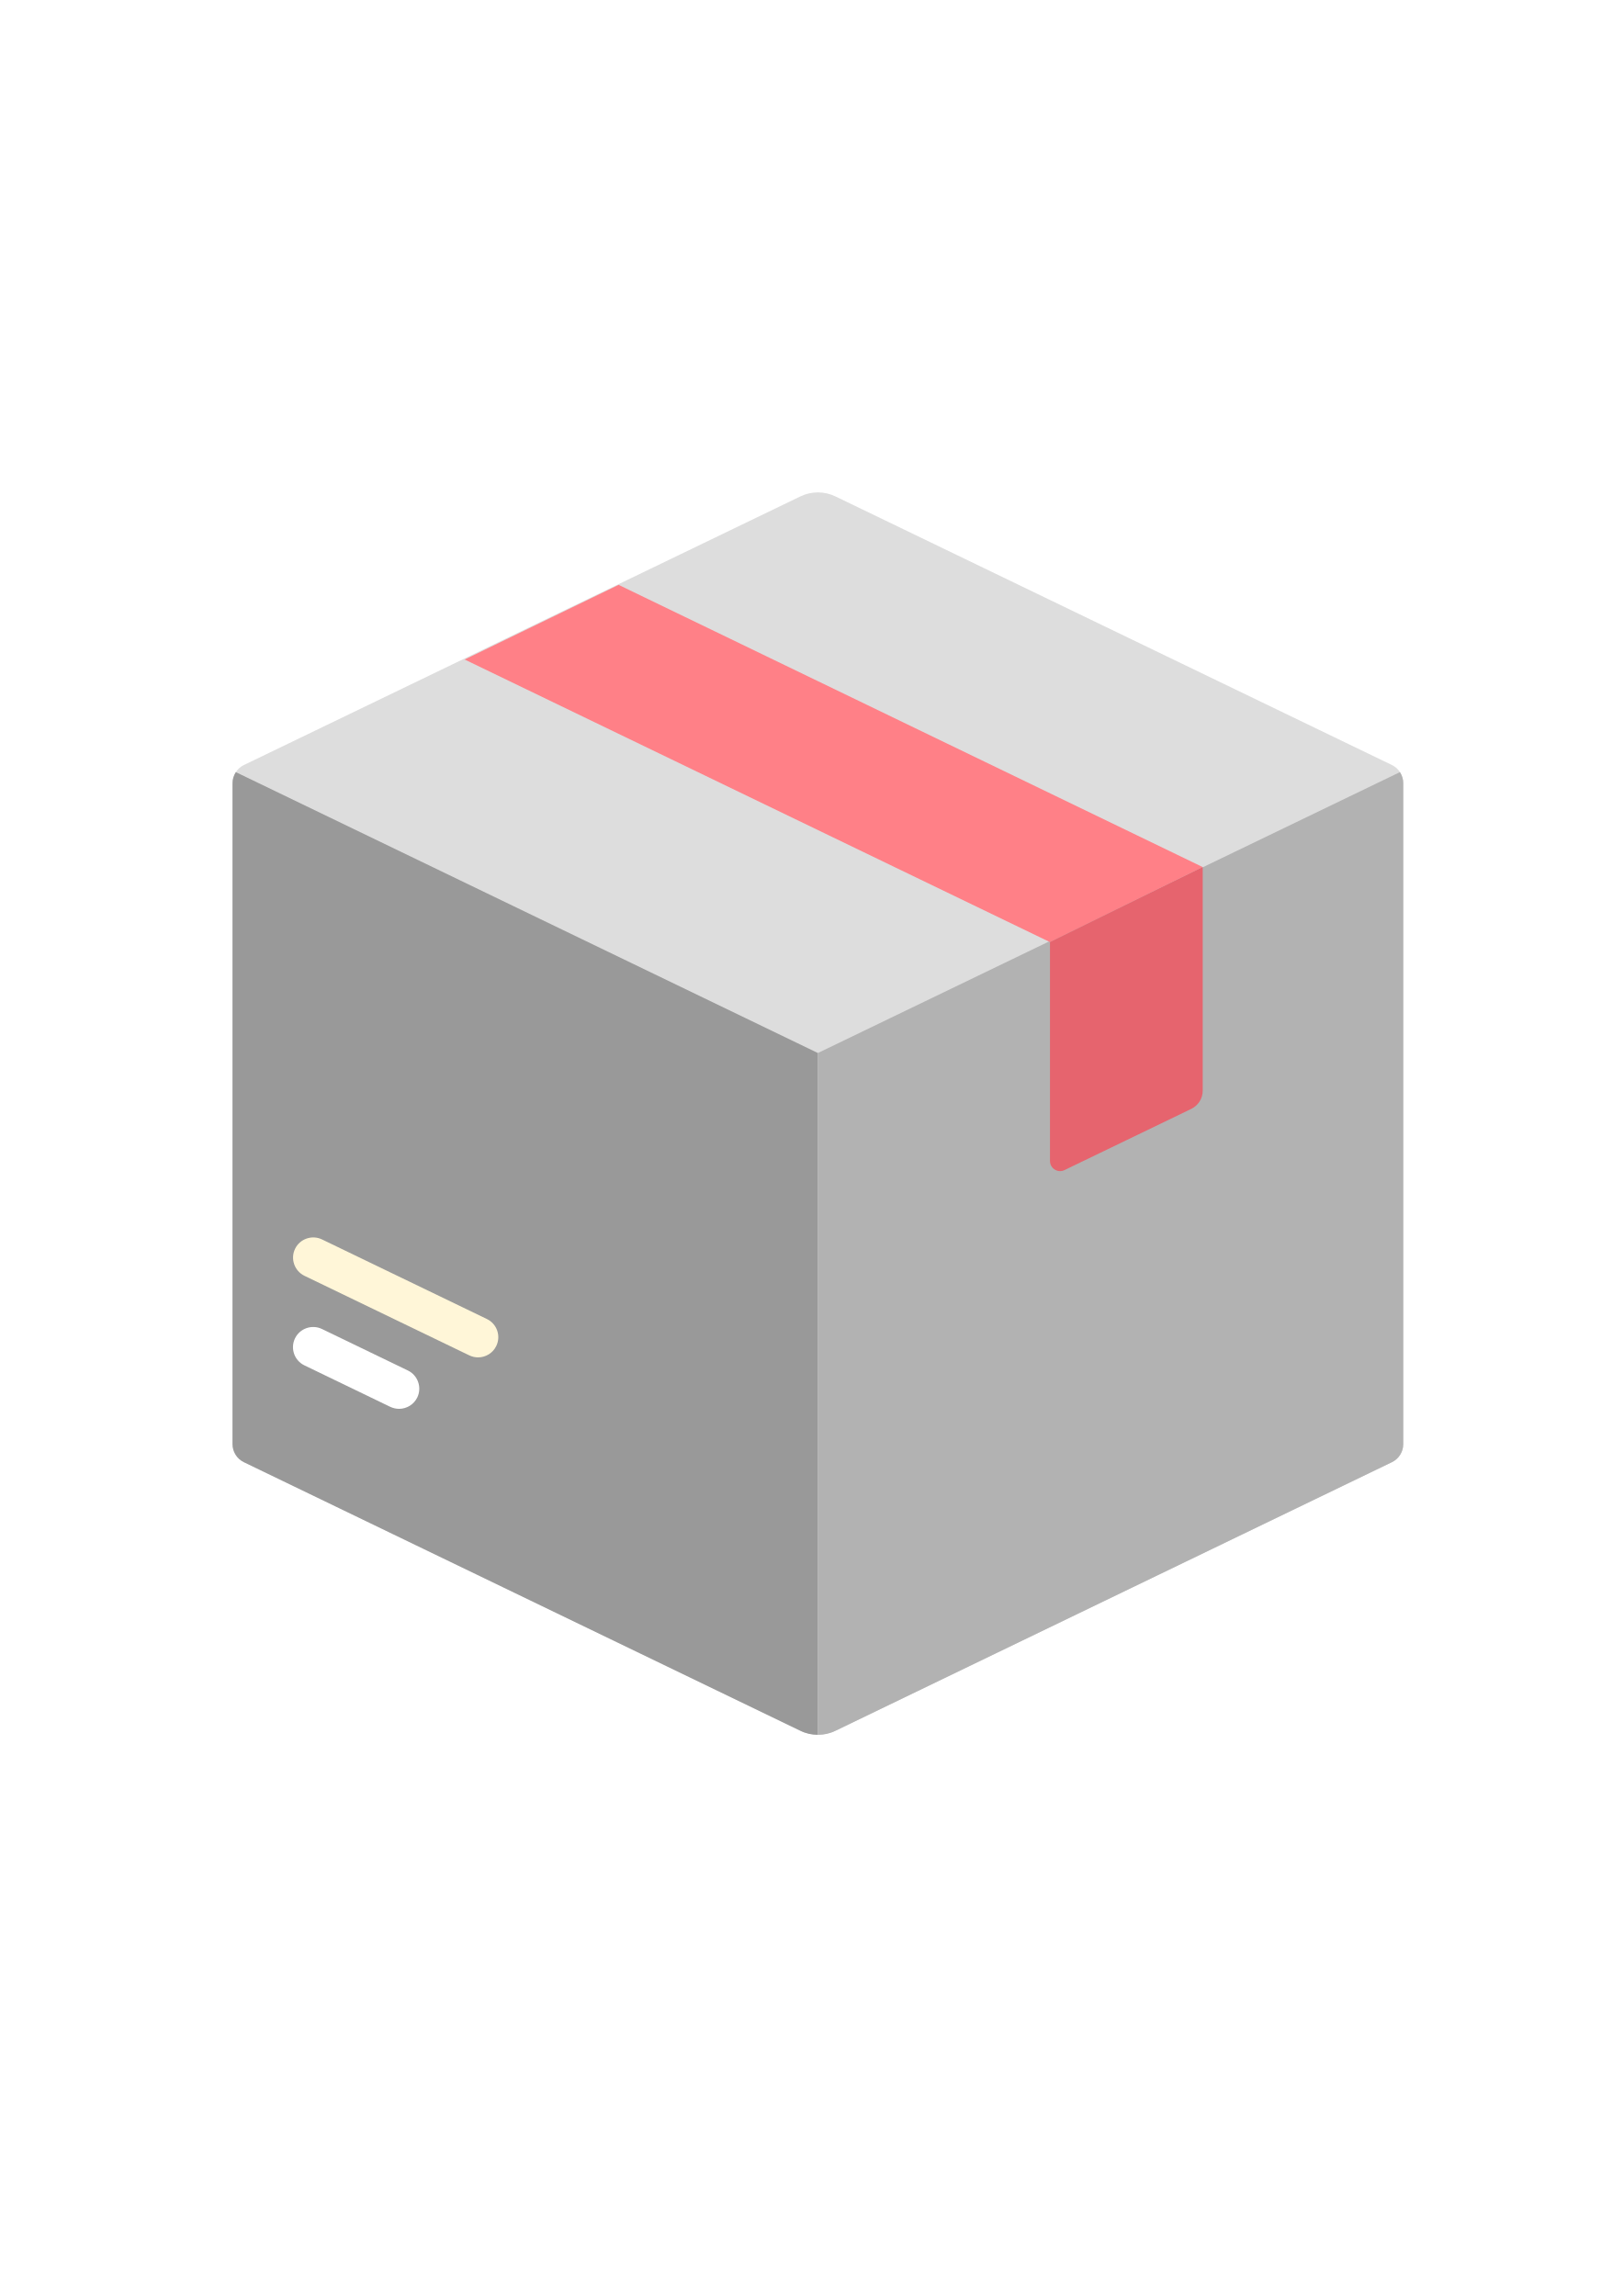
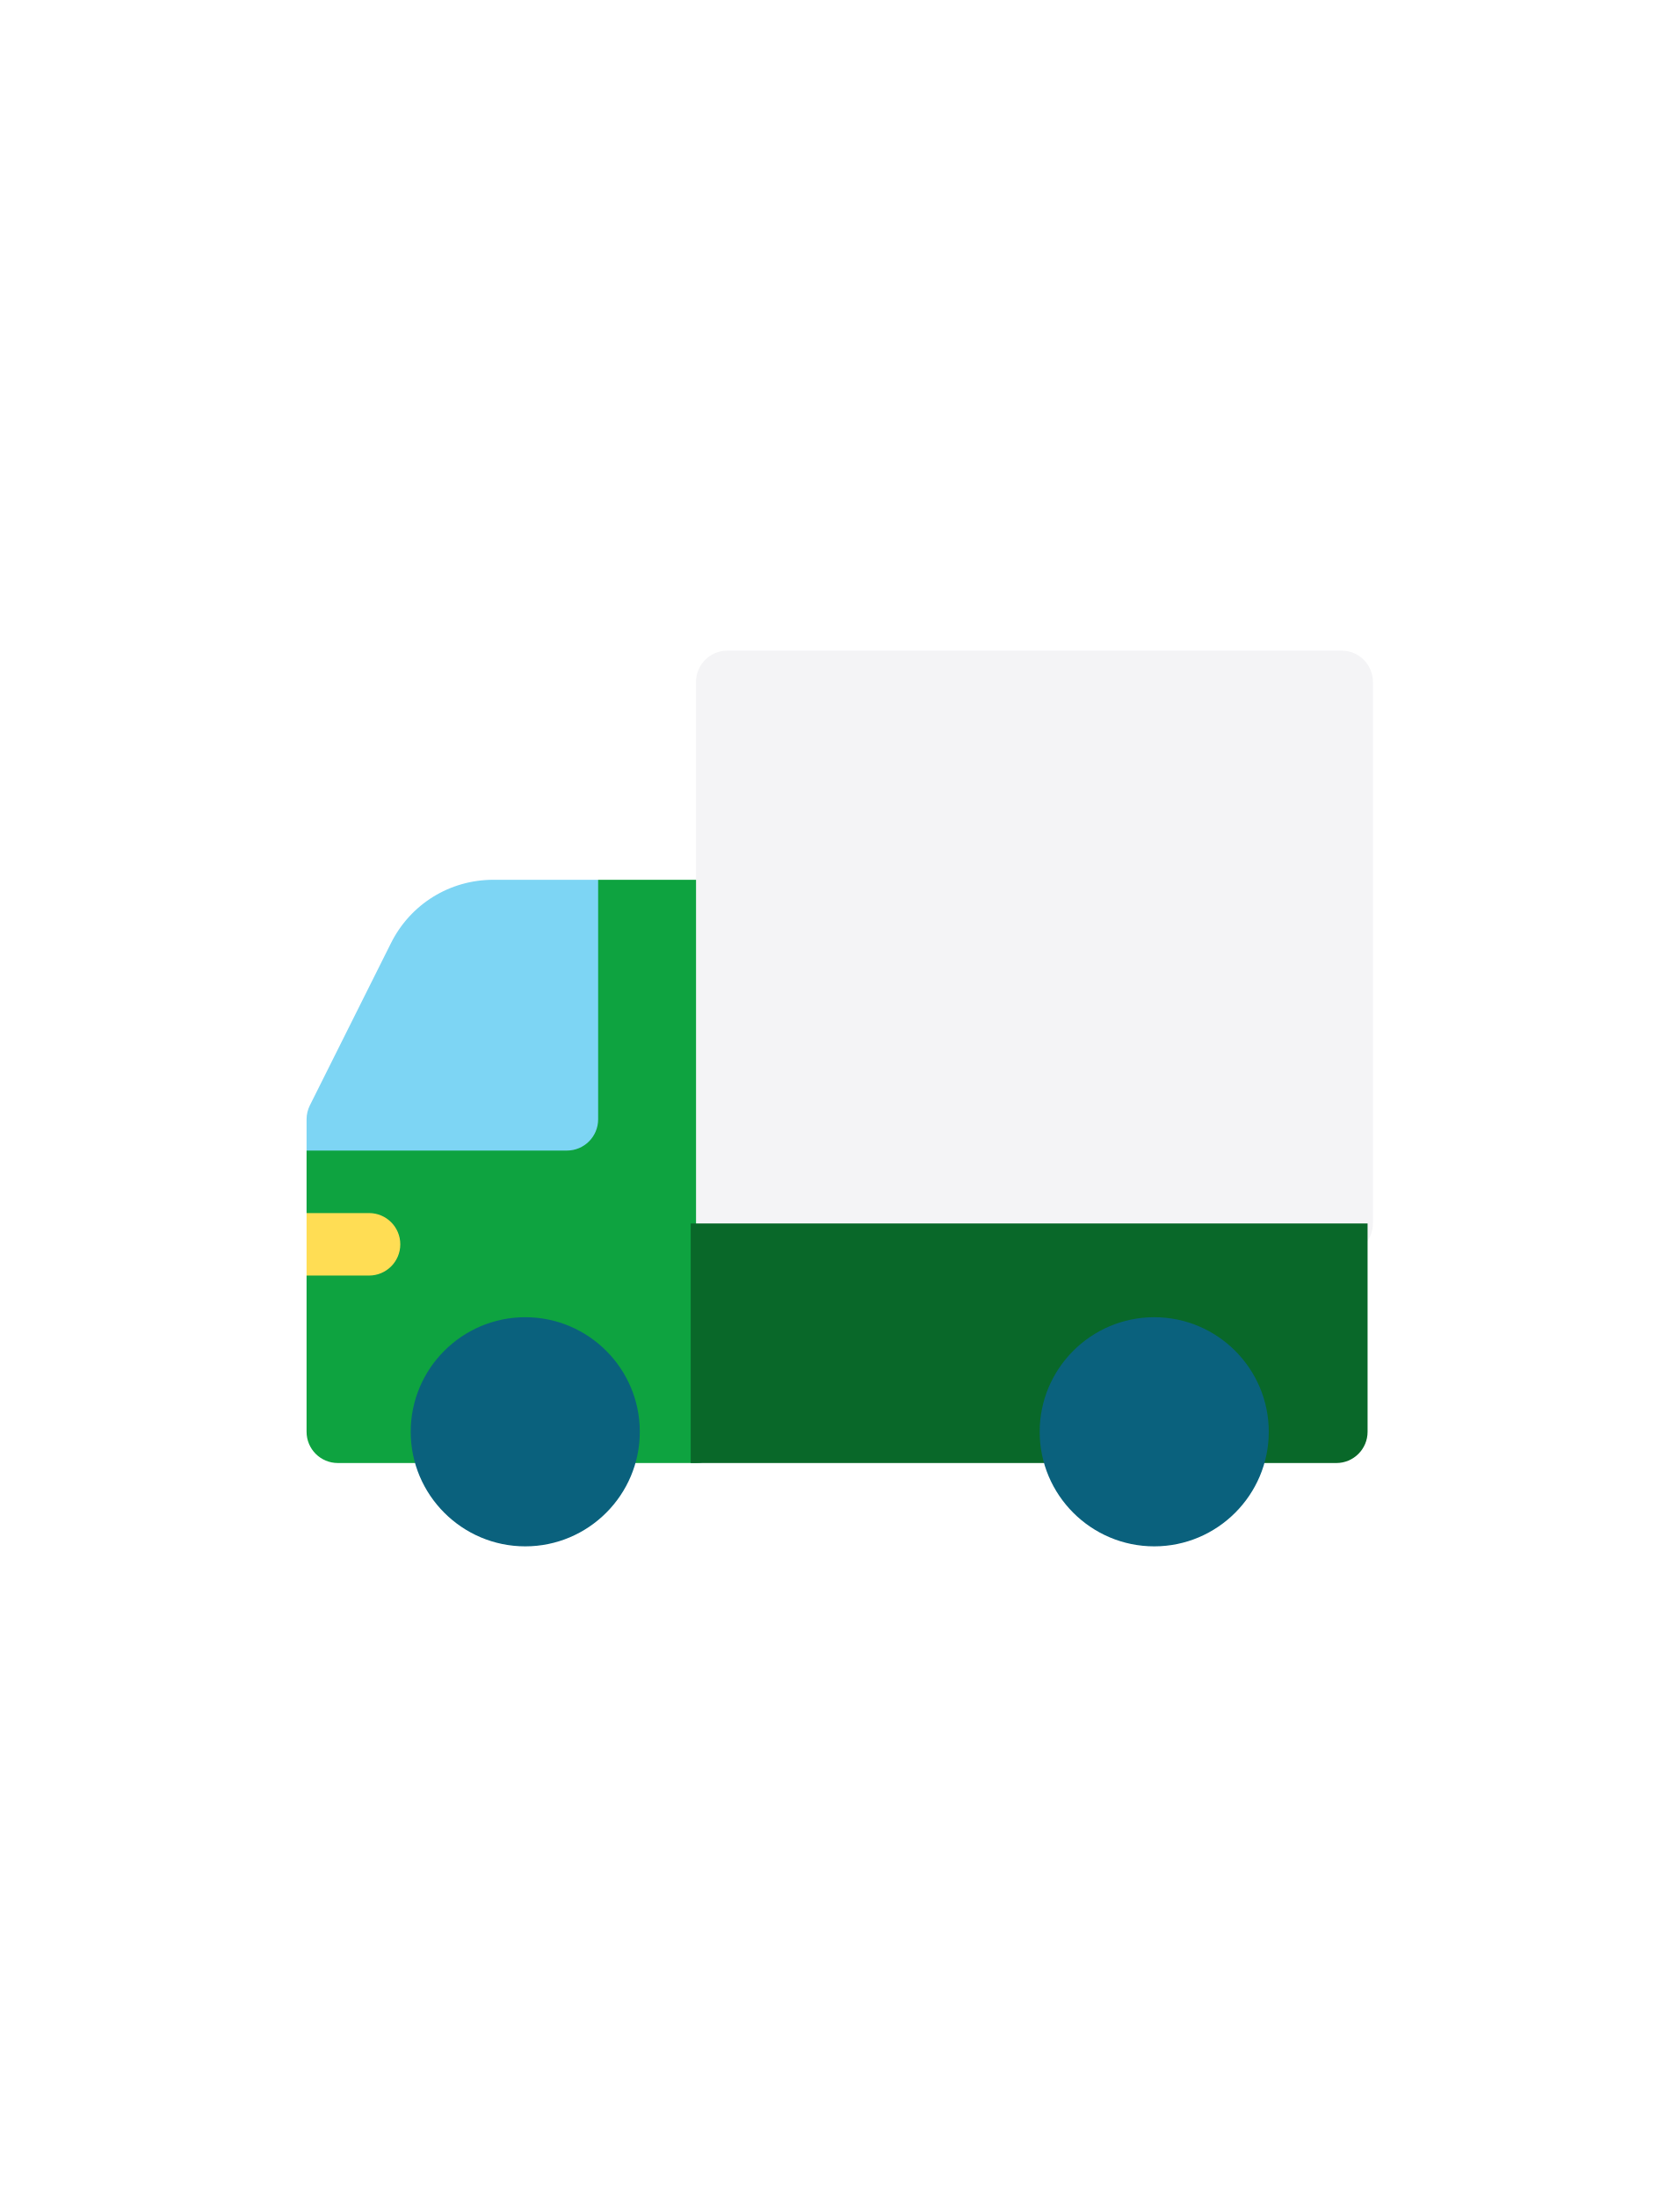
- <svg xmlns="http://www.w3.org/2000/svg" xmlns:ns1="http://xml.openoffice.org/svg/export" version="1.2" width="262.5mm" height="371.25mm" viewBox="0 0 26250 37125" preserveAspectRatio="xMidYMid" fill-rule="evenodd" stroke-width="28.222" stroke-linejoin="round" xml:space="preserve">
-   <defs class="ClipPathGroup">
-     <clipPath id="presentation_clip_path" clipPathUnits="userSpaceOnUse">
-       <rect x="0" y="0" width="26250" height="37125" />
-     </clipPath>
-     <clipPath id="presentation_clip_path_shrink" clipPathUnits="userSpaceOnUse">
-       <rect x="26" y="37" width="26198" height="37051" />
-     </clipPath>
-   </defs>
-   <defs class="TextShapeIndex">
-     <g ns1:slide="id1" ns1:id-list="id3 id4 id5 id6 id7 id8 id9" />
-   </defs>
-   <defs class="EmbeddedBulletChars">
-     <g id="bullet-char-template-57356" transform="scale(0.0004882812,-0.0004882812)">
-       <path d="M 580,1141 L 1163,571 580,0 -4,571 580,1141 Z" />
-     </g>
-     <g id="bullet-char-template-57354" transform="scale(0.0004882812,-0.0004882812)">
-       <path d="M 8,1128 L 1137,1128 1137,0 8,0 8,1128 Z" />
-     </g>
-     <g id="bullet-char-template-10146" transform="scale(0.0004882812,-0.0004882812)">
-       <path d="M 174,0 L 602,739 174,1481 1456,739 174,0 Z M 1358,739 L 309,1346 659,739 1358,739 Z" />
-     </g>
-     <g id="bullet-char-template-10132" transform="scale(0.0004882812,-0.0004882812)">
-       <path d="M 2015,739 L 1276,0 717,0 1260,543 174,543 174,936 1260,936 717,1481 1274,1481 2015,739 Z" />
-     </g>
-     <g id="bullet-char-template-10007" transform="scale(0.0004882812,-0.0004882812)">
-       <path d="M 0,-2 C -7,14 -16,27 -25,37 L 356,567 C 262,823 215,952 215,954 215,979 228,992 255,992 264,992 276,990 289,987 310,991 331,999 354,1012 L 381,999 492,748 772,1049 836,1024 860,1049 C 881,1039 901,1025 922,1006 886,937 835,863 770,784 769,783 710,716 594,584 L 774,223 C 774,196 753,168 711,139 L 727,119 C 717,90 699,76 672,76 641,76 570,178 457,381 L 164,-76 C 142,-110 111,-127 72,-127 30,-127 9,-110 8,-76 1,-67 -2,-52 -2,-32 -2,-23 -1,-13 0,-2 Z" />
-     </g>
-     <g id="bullet-char-template-10004" transform="scale(0.0004882812,-0.0004882812)">
-       <path d="M 285,-33 C 182,-33 111,30 74,156 52,228 41,333 41,471 41,549 55,616 82,672 116,743 169,778 240,778 293,778 328,747 346,684 L 369,508 C 377,444 397,411 428,410 L 1163,1116 C 1174,1127 1196,1133 1229,1133 1271,1133 1292,1118 1292,1087 L 1292,965 C 1292,929 1282,901 1262,881 L 442,47 C 390,-6 338,-33 285,-33 Z" />
-     </g>
-     <g id="bullet-char-template-9679" transform="scale(0.0004882812,-0.0004882812)">
-       <path d="M 813,0 C 632,0 489,54 383,161 276,268 223,411 223,592 223,773 276,916 383,1023 489,1130 632,1184 813,1184 992,1184 1136,1130 1245,1023 1353,916 1407,772 1407,592 1407,412 1353,268 1245,161 1136,54 992,0 813,0 Z" />
-     </g>
-     <g id="bullet-char-template-8226" transform="scale(0.0004882812,-0.0004882812)">
-       <path d="M 346,457 C 273,457 209,483 155,535 101,586 74,649 74,723 74,796 101,859 155,911 209,963 273,989 346,989 419,989 480,963 531,910 582,859 608,796 608,723 608,648 583,586 532,535 482,483 420,457 346,457 Z" />
-     </g>
-     <g id="bullet-char-template-8211" transform="scale(0.0004882812,-0.0004882812)">
-       <path d="M -4,459 L 1135,459 1135,606 -4,606 -4,459 Z" />
-     </g>
-     <g id="bullet-char-template-61548" transform="scale(0.0004882812,-0.0004882812)">
-       <path d="M 173,740 C 173,903 231,1043 346,1159 462,1274 601,1332 765,1332 928,1332 1067,1274 1183,1159 1299,1043 1357,903 1357,740 1357,577 1299,437 1183,322 1067,206 928,148 765,148 601,148 462,206 346,322 231,437 173,577 173,740 Z" />
-     </g>
-   </defs>
-   <defs class="TextEmbeddedBitmaps" />
+ <svg xmlns="http://www.w3.org/2000/svg" width="315" height="412">
  <g>
-     <g id="id2" class="Master_Slide">
-       <g id="bg-id2" class="Background" />
-       <g id="bo-id2" class="BackgroundObjects" />
+     <rect x="-1" y="-1" width="317" height="414" id="canvas_background" fill="none" />
+     <g id="canvasGrid" display="none">
+       <rect id="svg_1" width="100%" height="100%" x="0" y="0" stroke-width="0" fill="url(#gridpattern)" />
    </g>
  </g>
-   <g class="SlideGroup">
-     <g>
-       <g id="container-id1">
-         <g id="id1" class="Slide" clip-path="url(#presentation_clip_path)">
-           <g class="Page">
-             <g class="com.sun.star.drawing.ClosedBezierShape">
-               <g id="id3">
-                 <rect class="BoundingBox" stroke="none" fill="none" x="3758" y="7962" width="18930" height="20090" />
-                 <path fill="rgb(221,221,221)" stroke="none" d="M 12939,8027 L 3943,12370 C 3831,12424 3759,12538 3759,12664 L 3759,23349 C 3759,23475 3831,23589 3943,23643 L 12939,27986 C 13118,28072 13327,28072 13507,27986 L 22503,23643 C 22615,23589 22687,23475 22687,23349 L 22687,12664 C 22687,12538 22615,12424 22503,12370 L 13507,8027 C 13327,7940 13118,7940 12939,8027 Z" />
-               </g>
-             </g>
-             <g class="com.sun.star.drawing.ClosedBezierShape">
-               <g id="id4">
-                 <rect class="BoundingBox" stroke="none" fill="none" x="3758" y="12484" width="9466" height="15568" />
-                 <path fill="rgb(153,153,153)" stroke="none" d="M 3813,12485 C 3779,12537 3759,12599 3759,12663 L 3759,23349 C 3759,23475 3831,23589 3943,23643 L 12940,27986 C 13029,28030 13126,28051 13223,28051 L 13223,17027 3813,12485 Z" />
-               </g>
-             </g>
-             <g class="com.sun.star.drawing.ClosedBezierShape">
-               <g id="id5">
-                 <rect class="BoundingBox" stroke="none" fill="none" x="13222" y="12484" width="9466" height="15568" />
-                 <path fill="rgb(178,178,178)" stroke="none" d="M 22632,12485 C 22666,12537 22686,12599 22686,12663 L 22686,23349 C 22686,23475 22615,23589 22502,23643 L 13506,27986 C 13417,28030 13319,28051 13222,28051 L 13222,17027 22632,12485 Z" />
-               </g>
-             </g>
-             <g class="com.sun.star.drawing.ClosedBezierShape">
-               <g id="id6">
-                 <rect class="BoundingBox" stroke="none" fill="none" x="4736" y="21456" width="2044" height="1326" />
-                 <path fill="rgb(255,255,255)" stroke="none" d="M 6452,22780 C 6404,22780 6356,22769 6310,22748 L 4921,22077 C 4758,21998 4691,21803 4769,21641 4847,21479 5043,21411 5205,21489 L 6594,22160 C 6756,22238 6824,22434 6746,22596 6690,22712 6573,22780 6452,22780 Z" />
-               </g>
-             </g>
-             <g class="com.sun.star.drawing.ClosedBezierShape">
-               <g id="id7">
-                 <rect class="BoundingBox" stroke="none" fill="none" x="4737" y="20008" width="3321" height="1942" />
-                 <path fill="rgb(255,246,216)" stroke="none" d="M 7729,21948 C 7682,21948 7634,21938 7588,21916 L 4922,20629 C 4760,20550 4692,20355 4770,20193 4848,20031 5044,19963 5206,20041 L 7872,21328 C 8034,21406 8102,21602 8023,21764 7967,21880 7851,21948 7729,21948 Z" />
-               </g>
-             </g>
-             <g class="com.sun.star.drawing.PolyPolygonShape">
-               <g id="id8">
-                 <rect class="BoundingBox" stroke="none" fill="none" x="7511" y="9457" width="11934" height="5778" />
-                 <path fill="rgb(255,128,135)" stroke="none" d="M 19444,14020 L 10001,9457 7512,10664 16976,15234 19444,14020 Z" />
-               </g>
-             </g>
-             <g class="com.sun.star.drawing.ClosedBezierShape">
-               <g id="id9">
-                 <rect class="BoundingBox" stroke="none" fill="none" x="16975" y="14019" width="2470" height="4919" />
-                 <path fill="rgb(230,100,110)" stroke="none" d="M 16975,15233 L 16975,18773 C 16975,18893 17101,18972 17209,18920 L 19259,17930 C 19372,17875 19444,17761 19444,17637 L 19444,14019 16975,15233 Z" />
-               </g>
-             </g>
-           </g>
-         </g>
+   <g>
+     <g id="svg_2">
+       <path d="m130.547,164.984l-18.359,0l-54.688,50.781l0,11.719l3.906,5.859l-3.906,5.859l0,29.297c0,3.236 2.623,5.859 5.859,5.859l67.188,0c3.236,0 5.859,-2.623 5.859,-5.859l0,-97.656c0,-3.236 -2.623,-5.859 -5.859,-5.859l0,-0z" fill="#0ea340" id="svg_7" />
+       <path d="m92.548,164.984c-8.19,0 -15.554,4.55 -19.216,11.876l-15.213,30.425c-0.407,0.814 -0.619,1.711 -0.619,2.62l0,5.859l48.828,0c3.236,0 5.859,-2.623 5.859,-5.859l0,-44.922l-19.64,0l-0,0z" fill="#7dd5f4" id="svg_8" />
+       <g id="svg_10" transform="matrix(0.390625, 0, 0, 0.390625, 0, 0)">
+         <path d="m644.2,602.36l-295,0c-8.284,0 -15,-6.716 -15,-15l0,-260c0,-8.284 6.716,-15 15,-15l295,0c8.284,0 15,6.716 15,15l0,260c0,8.284 -6.716,15 -15,15z" fill="#f4f4f6" id="svg_11" />
      </g>
+       <path d="m129.547,229.438l0,44.922l121.094,0c3.236,0 5.859,-2.623 5.859,-5.859l0,-39.062l-126.953,0z" fill="#096829" id="svg_14" />
+       <path d="m69.219,239.203c3.236,0 5.859,-2.623 5.859,-5.859s-2.623,-5.859 -5.859,-5.859l-11.719,0l0,11.719l11.719,0l0,0z" fill="#ffdd54" id="svg_16" />
+       <path d="m216.484,289.984c-11.846,0 -21.484,-9.638 -21.484,-21.484s9.638,-21.484 21.484,-21.484s21.484,9.638 21.484,21.484s-9.638,21.484 -21.484,21.484z" fill="#0a617d" id="svg_18" />
+       <path d="m98.516,289.984c-11.846,0 -21.484,-9.638 -21.484,-21.484s9.638,-21.484 21.484,-21.484s21.484,9.638 21.484,21.484s-9.638,21.484 -21.484,21.484z" fill="#0a617d" id="svg_21" />
    </g>
  </g>
</svg>
